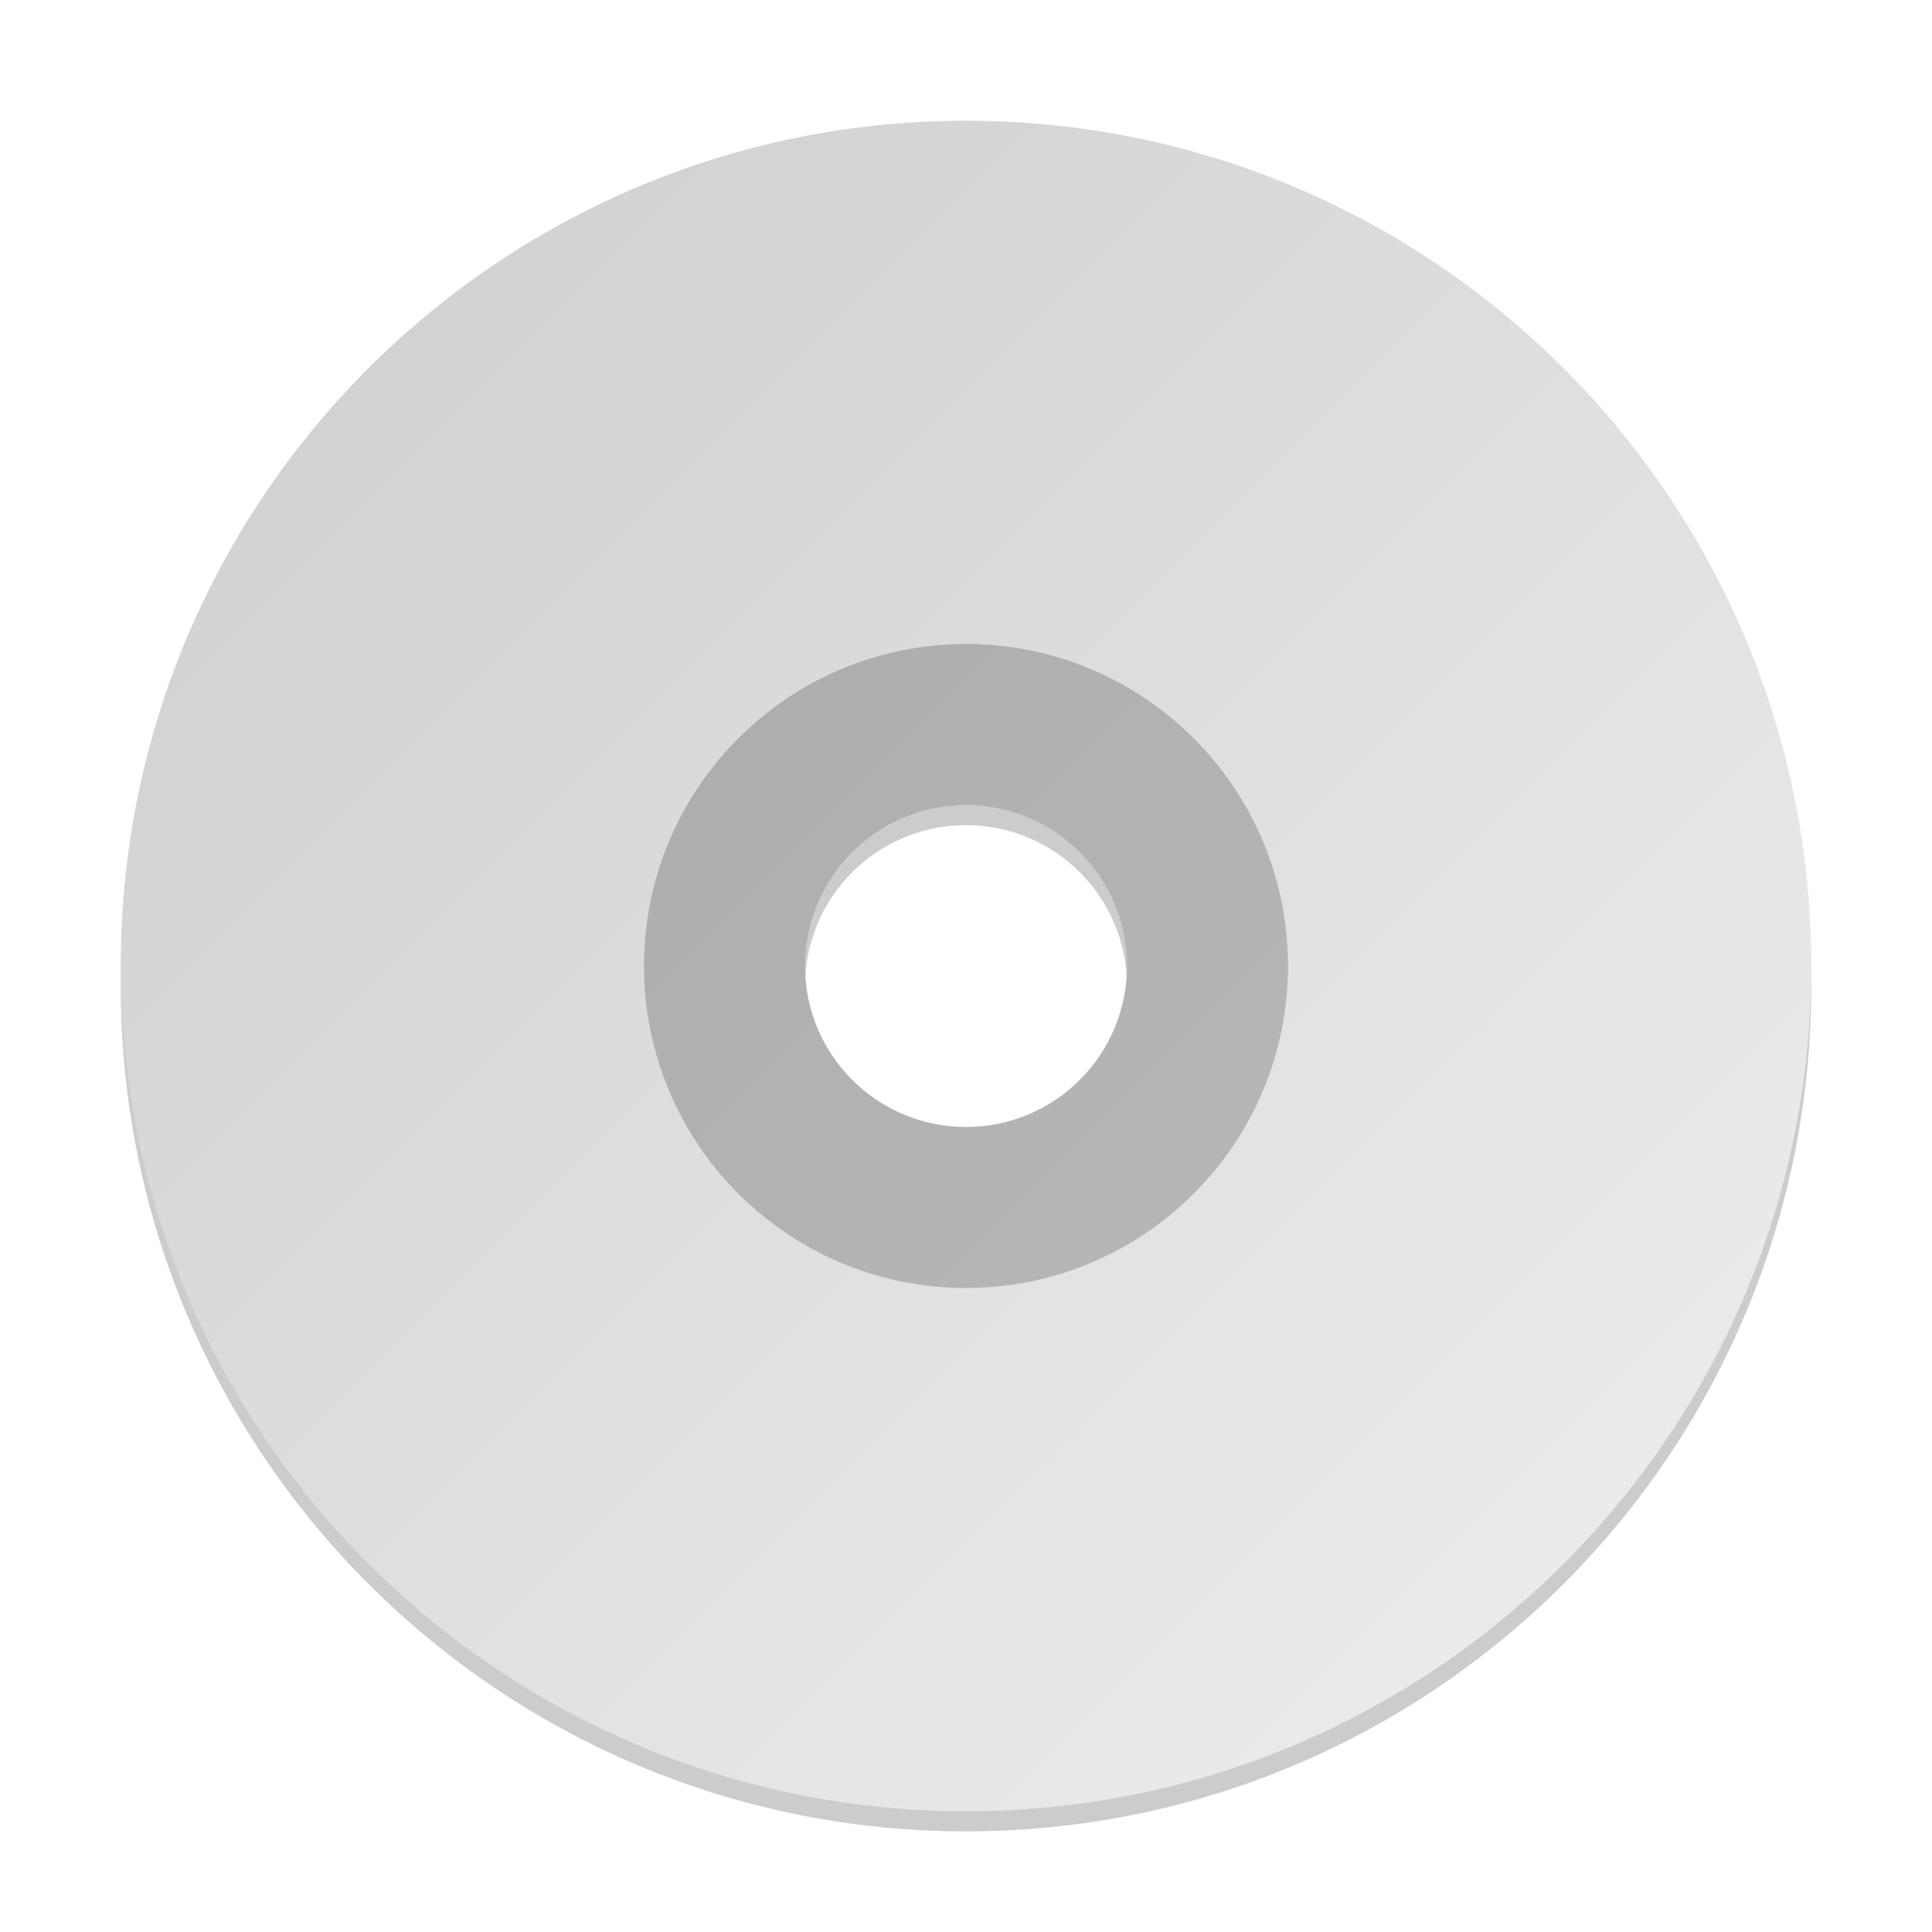
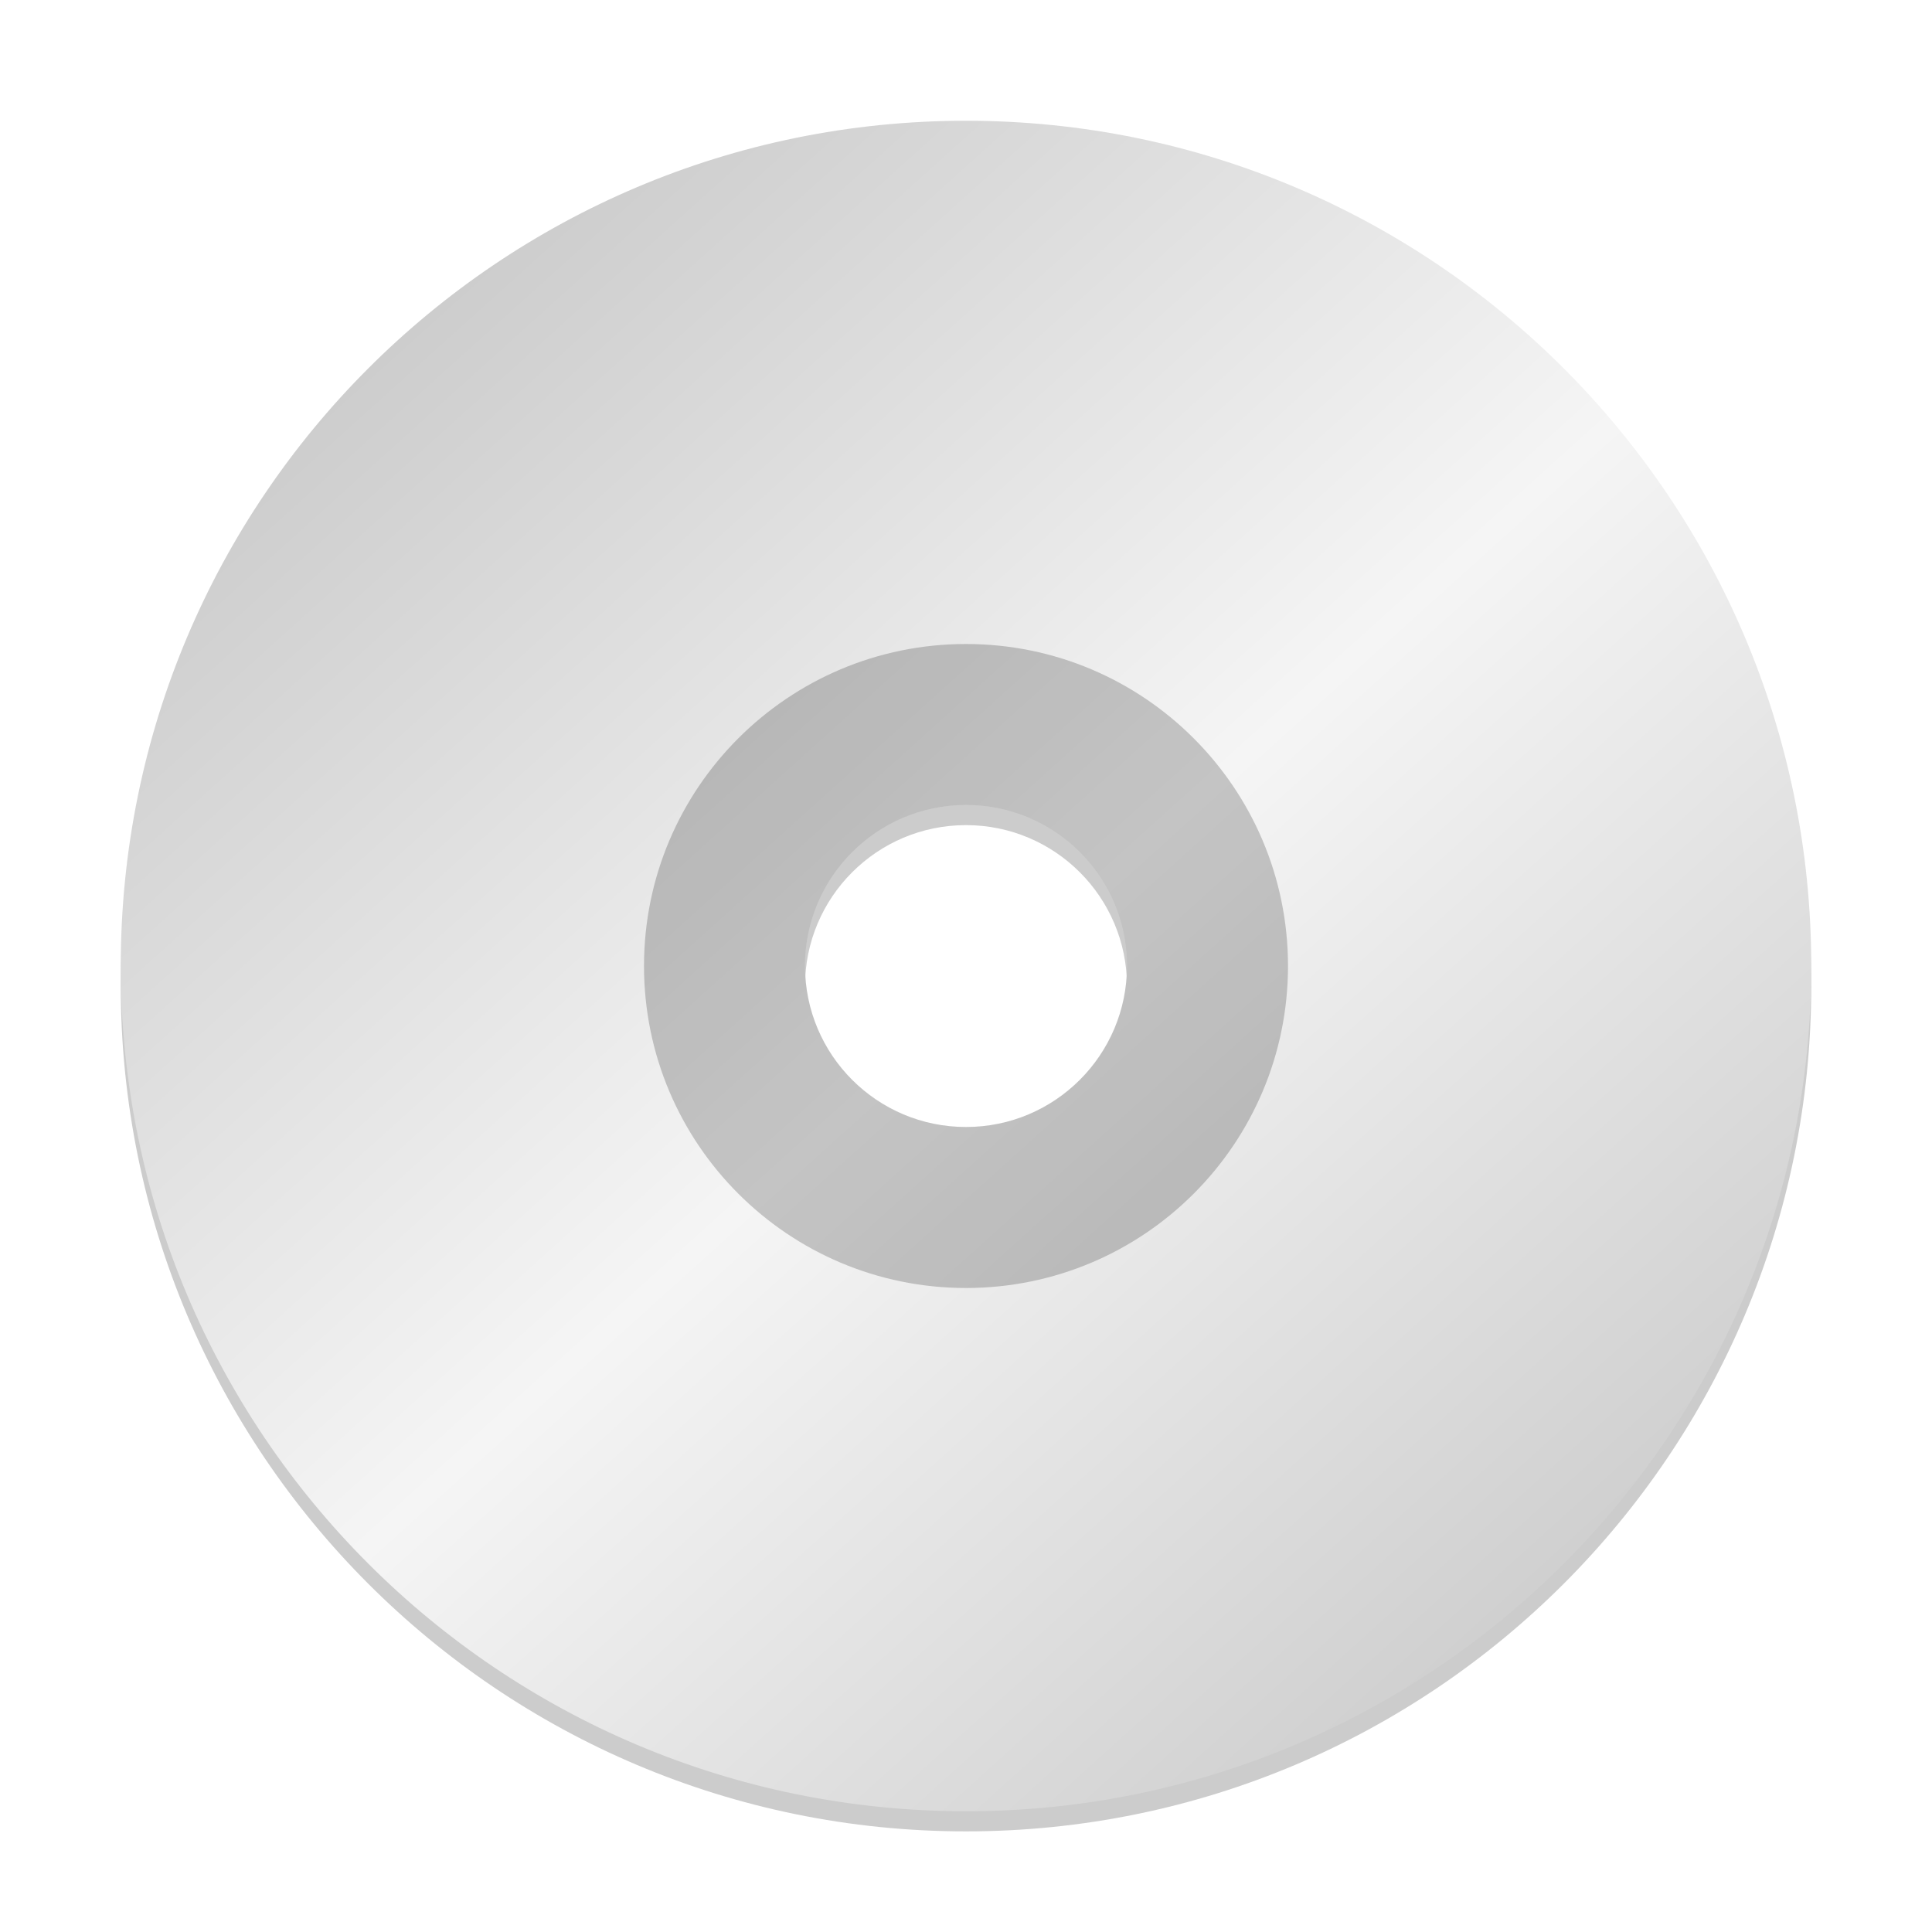
<svg xmlns="http://www.w3.org/2000/svg" xmlns:xlink="http://www.w3.org/1999/xlink" width="96" height="96" viewBox="0 0 96 96" version="1.1" id="svg5">
  <defs id="defs2">
-     <linearGradient xlink:href="#linearGradient22024" id="linearGradient2881" x1="3" y1="3" x2="29" y2="29" gradientUnits="userSpaceOnUse" gradientTransform="matrix(3.230769,0,0,3.230769,-3.692301,-3.692303)" />
+     <linearGradient xlink:href="#linearGradient22024" id="linearGradient2881" x1="10.489" y1="3" x2="29" y2="23.519" gradientUnits="userSpaceOnUse" gradientTransform="matrix(3.230769,0,0,3.230769,-3.692308,-3.692307)" />
    <linearGradient id="linearGradient22024">
-       <stop style="stop-color:#cdcdcd;stop-opacity:1;" offset="0" id="stop22020" />
-       <stop style="stop-color:#eff0f1;stop-opacity:1;" offset="1" id="stop22022" />
+       <stop style="stop-color:#cccccc;stop-opacity:1;" offset="0" id="stop22020" />
+       <stop style="stop-color:#f5f5f5;stop-opacity:1;" offset="0.5" id="stop2585" />
+       <stop style="stop-color:#cccccc;stop-opacity:1;" offset="1" id="stop22022" />
    </linearGradient>
  </defs>
  <path id="path2871" style="opacity:0.2;fill:#000000;fill-opacity:1;stroke:none;stroke-width:6.462;stroke-linecap:round;stroke-linejoin:round;stroke-dasharray:none;stroke-opacity:1" d="M 48,7 A 42,42 0 0 0 6,49 42,42 0 0 0 48,91 42,42 0 0 0 90,49 42,42 0 0 0 48,7 Z m 0,34 a 8,8 0 0 1 8,8 8,8 0 0 1 -8,8 8,8 0 0 1 -8,-8 8,8 0 0 1 8,-8 z" />
-   <path id="path2873" style="fill:url(#linearGradient2881);fill-opacity:1;stroke:none;stroke-width:6.462;stroke-linecap:round;stroke-linejoin:round;stroke-dasharray:none;stroke-opacity:1" d="M 48,6 A 42,42 0 0 0 6,48 42,42 0 0 0 48,90 42,42 0 0 0 90,48 42,42 0 0 0 48,6 Z m 0,34 a 8,8 0 0 1 8,8 8,8 0 0 1 -8,8 8,8 0 0 1 -8,-8 8,8 0 0 1 8,-8 z" />
-   <path id="path9773" style="opacity:0.2;fill:#000000;stroke-width:2;stroke-linecap:round;stroke-linejoin:round" d="M 48,32 A 16,16 0 0 0 32,48 16,16 0 0 0 48,64 16,16 0 0 0 64,48 16,16 0 0 0 48,32 Z m 0,8 a 8,8 0 0 1 8,8 8,8 0 0 1 -8,8 8,8 0 0 1 -8,-8 8,8 0 0 1 8,-8 z" />
+   <path id="path2873" style="fill:url(#linearGradient2881);fill-opacity:1;stroke:none;stroke-width:6.462;stroke-linecap:round;stroke-linejoin:round;stroke-dasharray:none;stroke-opacity:1" d="M 48 6 C 24.804 6 6 24.804 6 48 C 6 71.196 24.804 90 48 90 C 71.196 90 90 71.196 90 48 C 90 24.804 71.196 6 48 6 z M 48 40 C 52.418 40 56 43.582 56 48 C 56 52.418 52.418 56 48 56 C 43.582 56 40 52.418 40 48 C 40 43.582 43.582 40 48 40 z " />
+   <path id="path9773" style="opacity:0.2;fill:#000000;stroke-width:2;stroke-linecap:round;stroke-linejoin:round" d="m 48,32 c -8.837,0 -16,7.163 -16,16 0,8.837 7.163,16 16,16 8.837,0 16,-7.163 16,-16 0,-8.837 -7.163,-16 -16,-16 z m 0,8 c 4.418,0 8,3.582 8,8 0,4.418 -3.582,8 -8,8 -4.418,0 -8,-3.582 -8,-8 0,-4.418 3.582,-8 8,-8 z" />
</svg>
